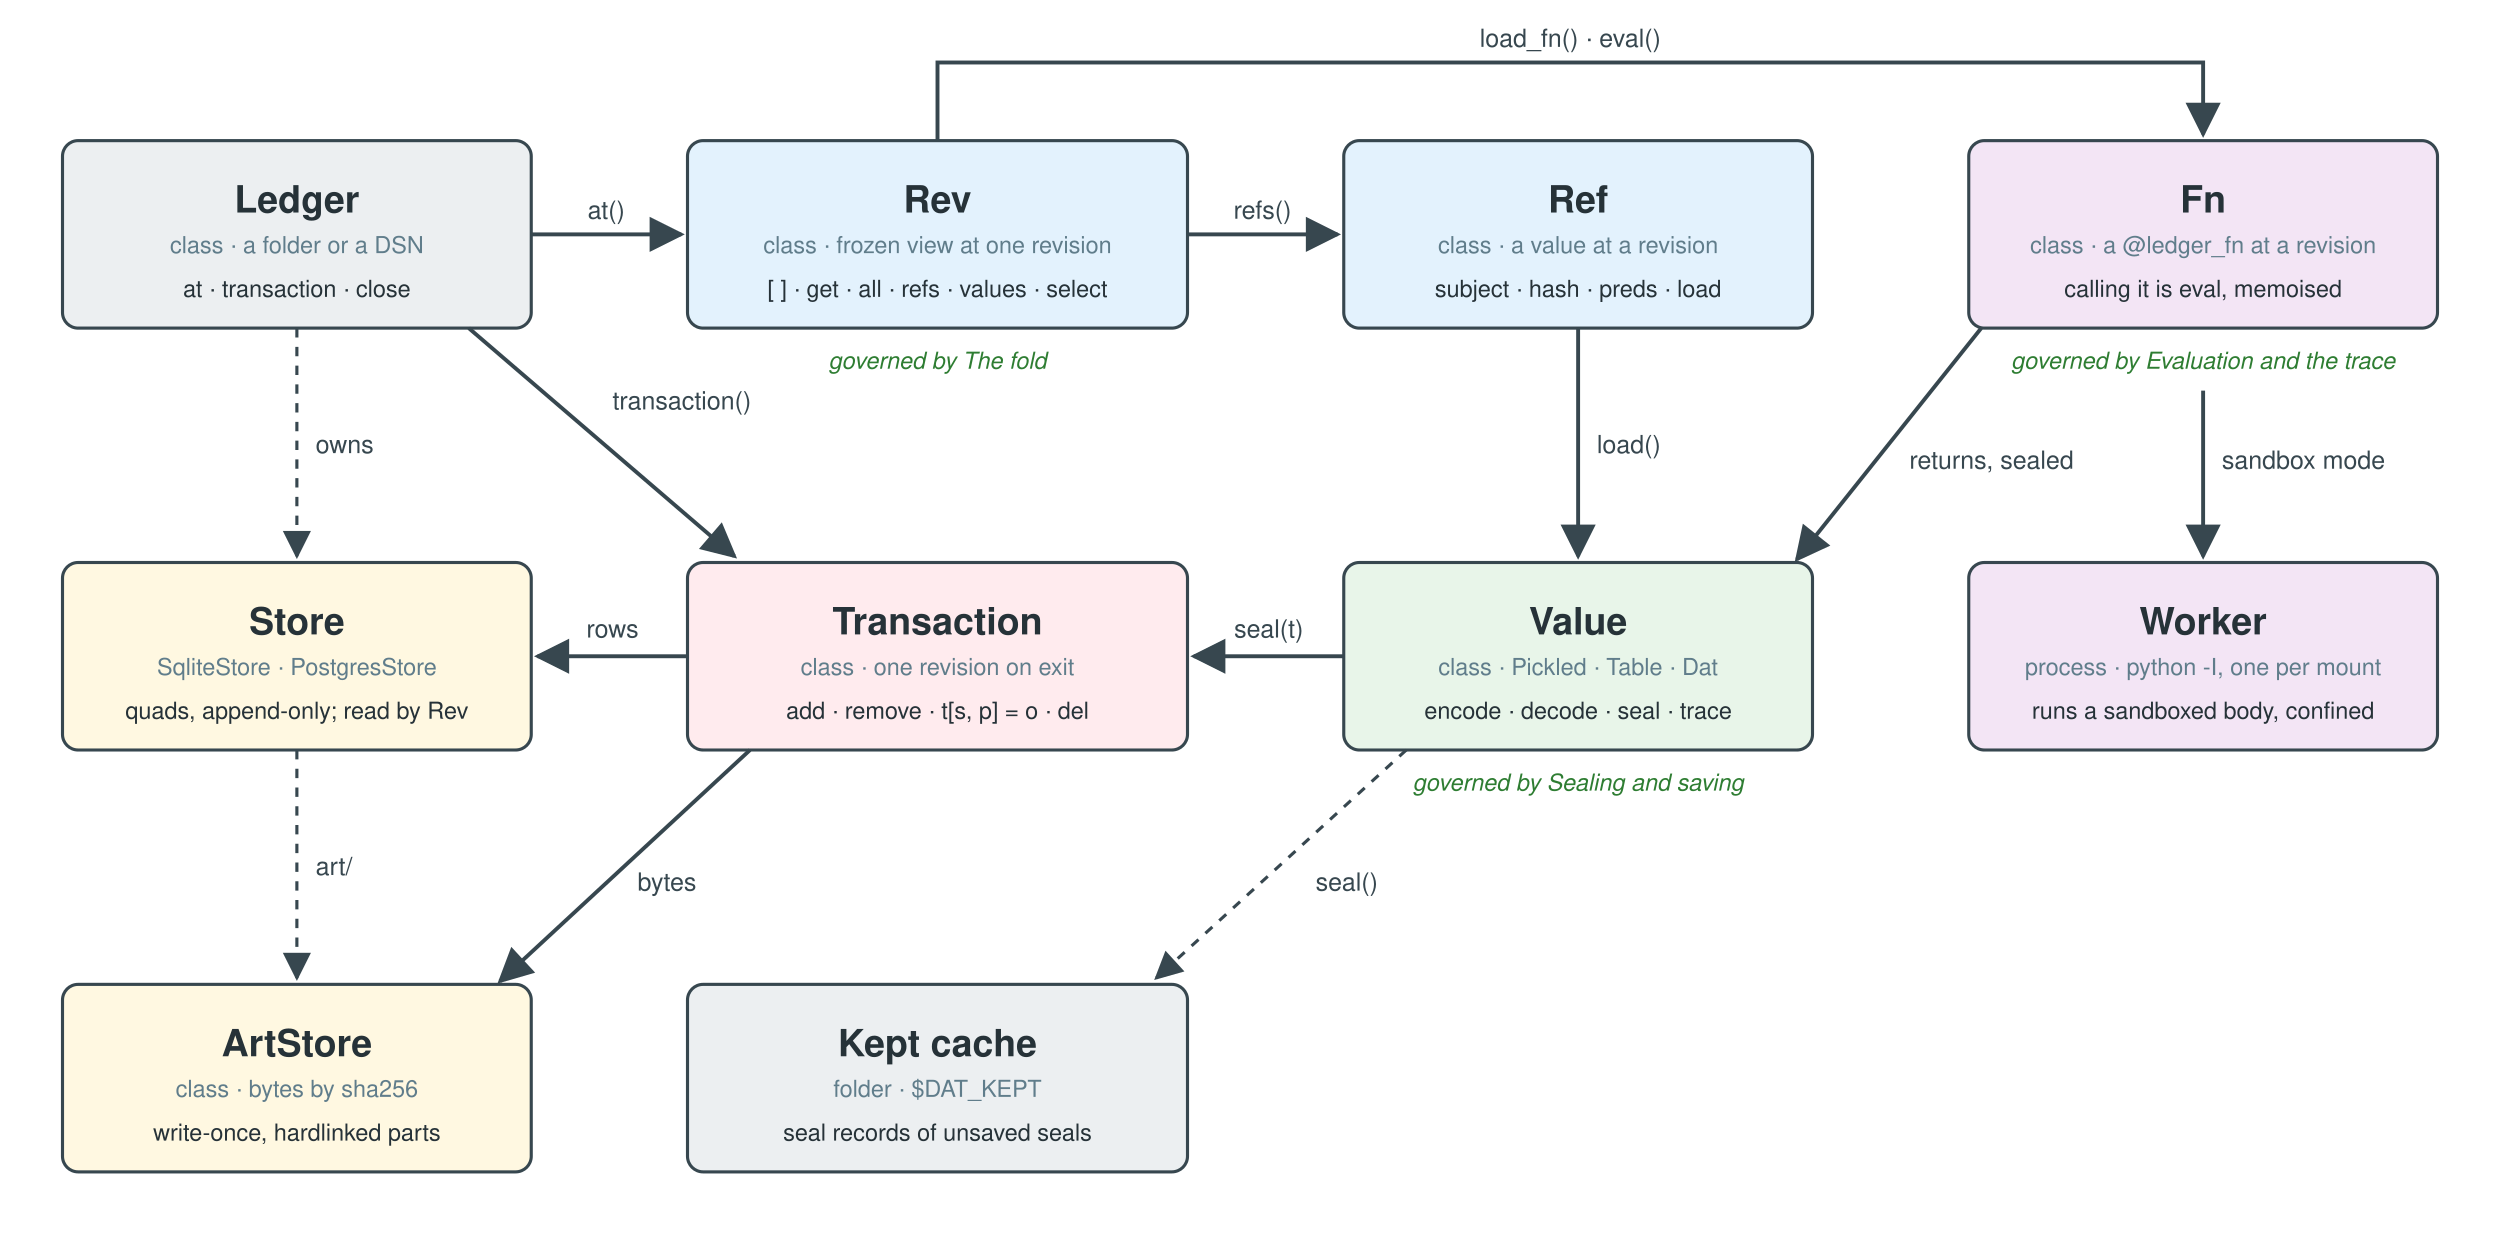
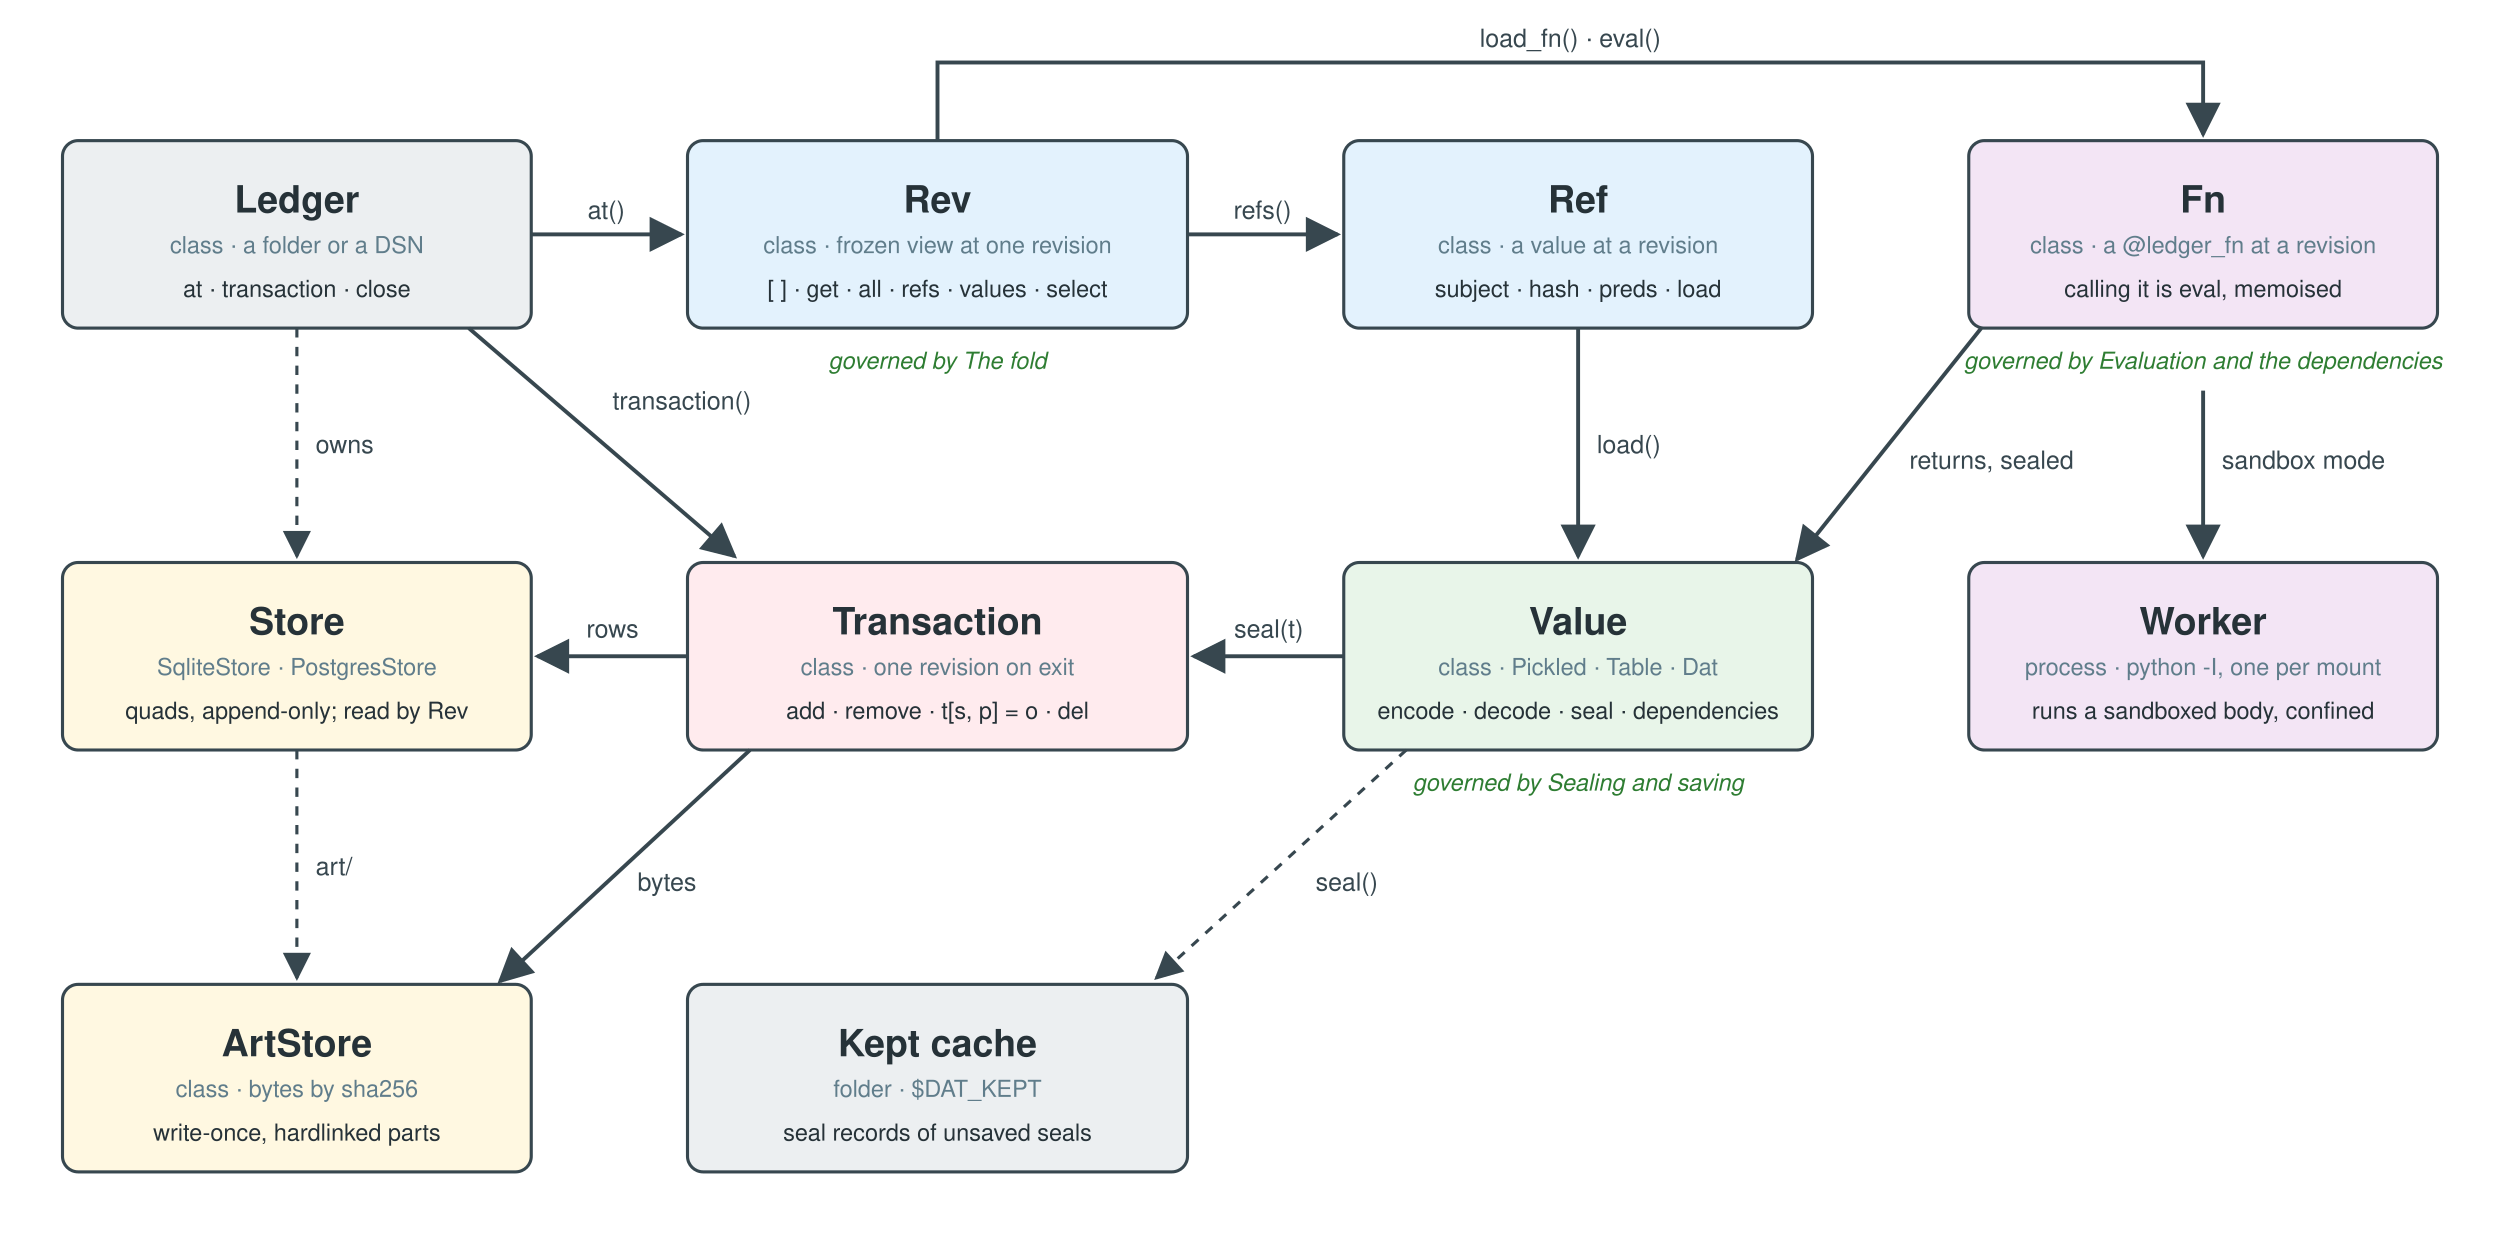
<svg xmlns="http://www.w3.org/2000/svg" viewBox="0 0 1600 800" width="1600" height="800" font-family="Helvetica, Arial, sans-serif">
  <defs>
    <marker id="arrow" viewBox="0 0 10 10" refX="9" refY="5" markerWidth="9" markerHeight="9" orient="auto-start-reverse">
      <path d="M0,0 L10,5 L0,10 z" fill="#37474f" />
    </marker>
  </defs>
  <rect x="0" y="0" width="1600" height="800" fill="#ffffff" />
  <g stroke="#37474f" stroke-width="2">
    <rect x="40" y="90" width="300" height="120" rx="10" fill="#eceff1" />
    <rect x="40" y="360" width="300" height="120" rx="10" fill="#fff8e1" />
    <rect x="40" y="630" width="300" height="120" rx="10" fill="#fff8e1" />
    <rect x="440" y="90" width="320" height="120" rx="10" fill="#e3f2fd" />
    <rect x="440" y="360" width="320" height="120" rx="10" fill="#ffebee" />
    <rect x="440" y="630" width="320" height="120" rx="10" fill="#eceff1" />
    <rect x="860" y="90" width="300" height="120" rx="10" fill="#e3f2fd" />
    <rect x="860" y="360" width="300" height="120" rx="10" fill="#e8f5e9" />
    <rect x="1260" y="90" width="300" height="120" rx="10" fill="#f3e5f5" />
    <rect x="1260" y="360" width="300" height="120" rx="10" fill="#f3e5f5" />
  </g>
  <g fill="#263238" text-anchor="middle">
    <text x="190" y="136" font-size="24" font-weight="bold">Ledger</text>
    <text x="190" y="162" font-size="15" fill="#607d8b">class · a folder or a DSN</text>
    <text x="190" y="190" font-size="15">at · transaction · close</text>
    <text x="190" y="406" font-size="24" font-weight="bold">Store</text>
    <text x="190" y="432" font-size="15" fill="#607d8b">SqliteStore · PostgresStore</text>
    <text x="190" y="460" font-size="15">quads, append-only; read by Rev</text>
    <text x="190" y="676" font-size="24" font-weight="bold">ArtStore</text>
    <text x="190" y="702" font-size="15" fill="#607d8b">class · bytes by sha256</text>
    <text x="190" y="730" font-size="15">write-once, hardlinked parts</text>
    <text x="600" y="136" font-size="24" font-weight="bold">Rev</text>
    <text x="600" y="162" font-size="15" fill="#607d8b">class · frozen view at one revision</text>
    <text x="600" y="190" font-size="15">[ ] · get · all · refs · values · select</text>
    <text x="600" y="406" font-size="24" font-weight="bold">Transaction</text>
    <text x="600" y="432" font-size="15" fill="#607d8b">class · one revision on exit</text>
    <text x="600" y="460" font-size="15">add · remove · t[s, p] = o · del</text>
    <text x="600" y="676" font-size="24" font-weight="bold">Kept cache</text>
    <text x="600" y="702" font-size="15" fill="#607d8b">folder · $DAT_KEPT</text>
    <text x="600" y="730" font-size="15">seal records of unsaved seals</text>
    <text x="1010" y="136" font-size="24" font-weight="bold">Ref</text>
    <text x="1010" y="162" font-size="15" fill="#607d8b">class · a value at a revision</text>
    <text x="1010" y="190" font-size="15">subject · hash · preds · load</text>
    <text x="1010" y="406" font-size="24" font-weight="bold">Value</text>
    <text x="1010" y="432" font-size="15" fill="#607d8b">class · Pickled · Table · Dat</text>
-     <text x="1010" y="460" font-size="15">encode · decode · seal · trace</text>
+     <text x="1010" y="460" font-size="15">encode · decode · seal · dependencies</text>
    <text x="1410" y="136" font-size="24" font-weight="bold">Fn</text>
    <text x="1410" y="162" font-size="15" fill="#607d8b">class · a @ledger_fn at a revision</text>
    <text x="1410" y="190" font-size="15">calling it is eval, memoised</text>
    <text x="1410" y="406" font-size="24" font-weight="bold">Worker</text>
    <text x="1410" y="432" font-size="15" fill="#607d8b">process · python -I, one per mount</text>
    <text x="1410" y="460" font-size="15">runs a sandboxed body, confined</text>
  </g>
  <g font-size="15" font-style="italic" fill="#2e7d32" text-anchor="middle">
    <text x="600" y="236">governed by The fold</text>
    <text x="1010" y="506">governed by Sealing and saving</text>
-     <text x="1410" y="236">governed by Evaluation and the trace</text>
+     <text x="1410" y="236">governed by Evaluation and the dependencies</text>
  </g>
  <g stroke="#37474f" stroke-width="2.5" fill="none" marker-end="url(#arrow)">
    <line x1="340" y1="150" x2="436" y2="150" />
    <line x1="300" y1="210" x2="470" y2="356" />
    <line x1="760" y1="150" x2="856" y2="150" />
    <path d="M600,90 V40 H1410 V86" />
    <line x1="1010" y1="210" x2="1010" y2="356" />
    <line x1="1268" y1="210" x2="1150" y2="358" />
    <line x1="1410" y1="250" x2="1410" y2="356" />
    <line x1="860" y1="420" x2="764" y2="420" />
    <line x1="440" y1="420" x2="344" y2="420" />
    <line x1="480" y1="480" x2="320" y2="628" />
  </g>
  <g stroke="#37474f" stroke-width="2" stroke-dasharray="6,6" fill="none" marker-end="url(#arrow)">
    <line x1="190" y1="210" x2="190" y2="356" />
    <line x1="190" y1="480" x2="190" y2="626" />
    <line x1="900" y1="480" x2="740" y2="626" />
  </g>
  <g font-size="16" fill="#37474f">
    <text x="388" y="140" text-anchor="middle">at()</text>
    <text x="392" y="262">transaction()</text>
    <text x="808" y="140" text-anchor="middle">refs()</text>
    <text x="1005" y="30" text-anchor="middle">load_fn() · eval()</text>
    <text x="1022" y="290">load()</text>
    <text x="1222" y="300">returns, sealed</text>
    <text x="1422" y="300">sandbox mode</text>
    <text x="812" y="408" text-anchor="middle">seal(t)</text>
    <text x="392" y="408" text-anchor="middle">rows</text>
    <text x="408" y="570">bytes</text>
    <text x="202" y="290">owns</text>
    <text x="202" y="560">art/</text>
    <text x="842" y="570">seal()</text>
  </g>
</svg>
